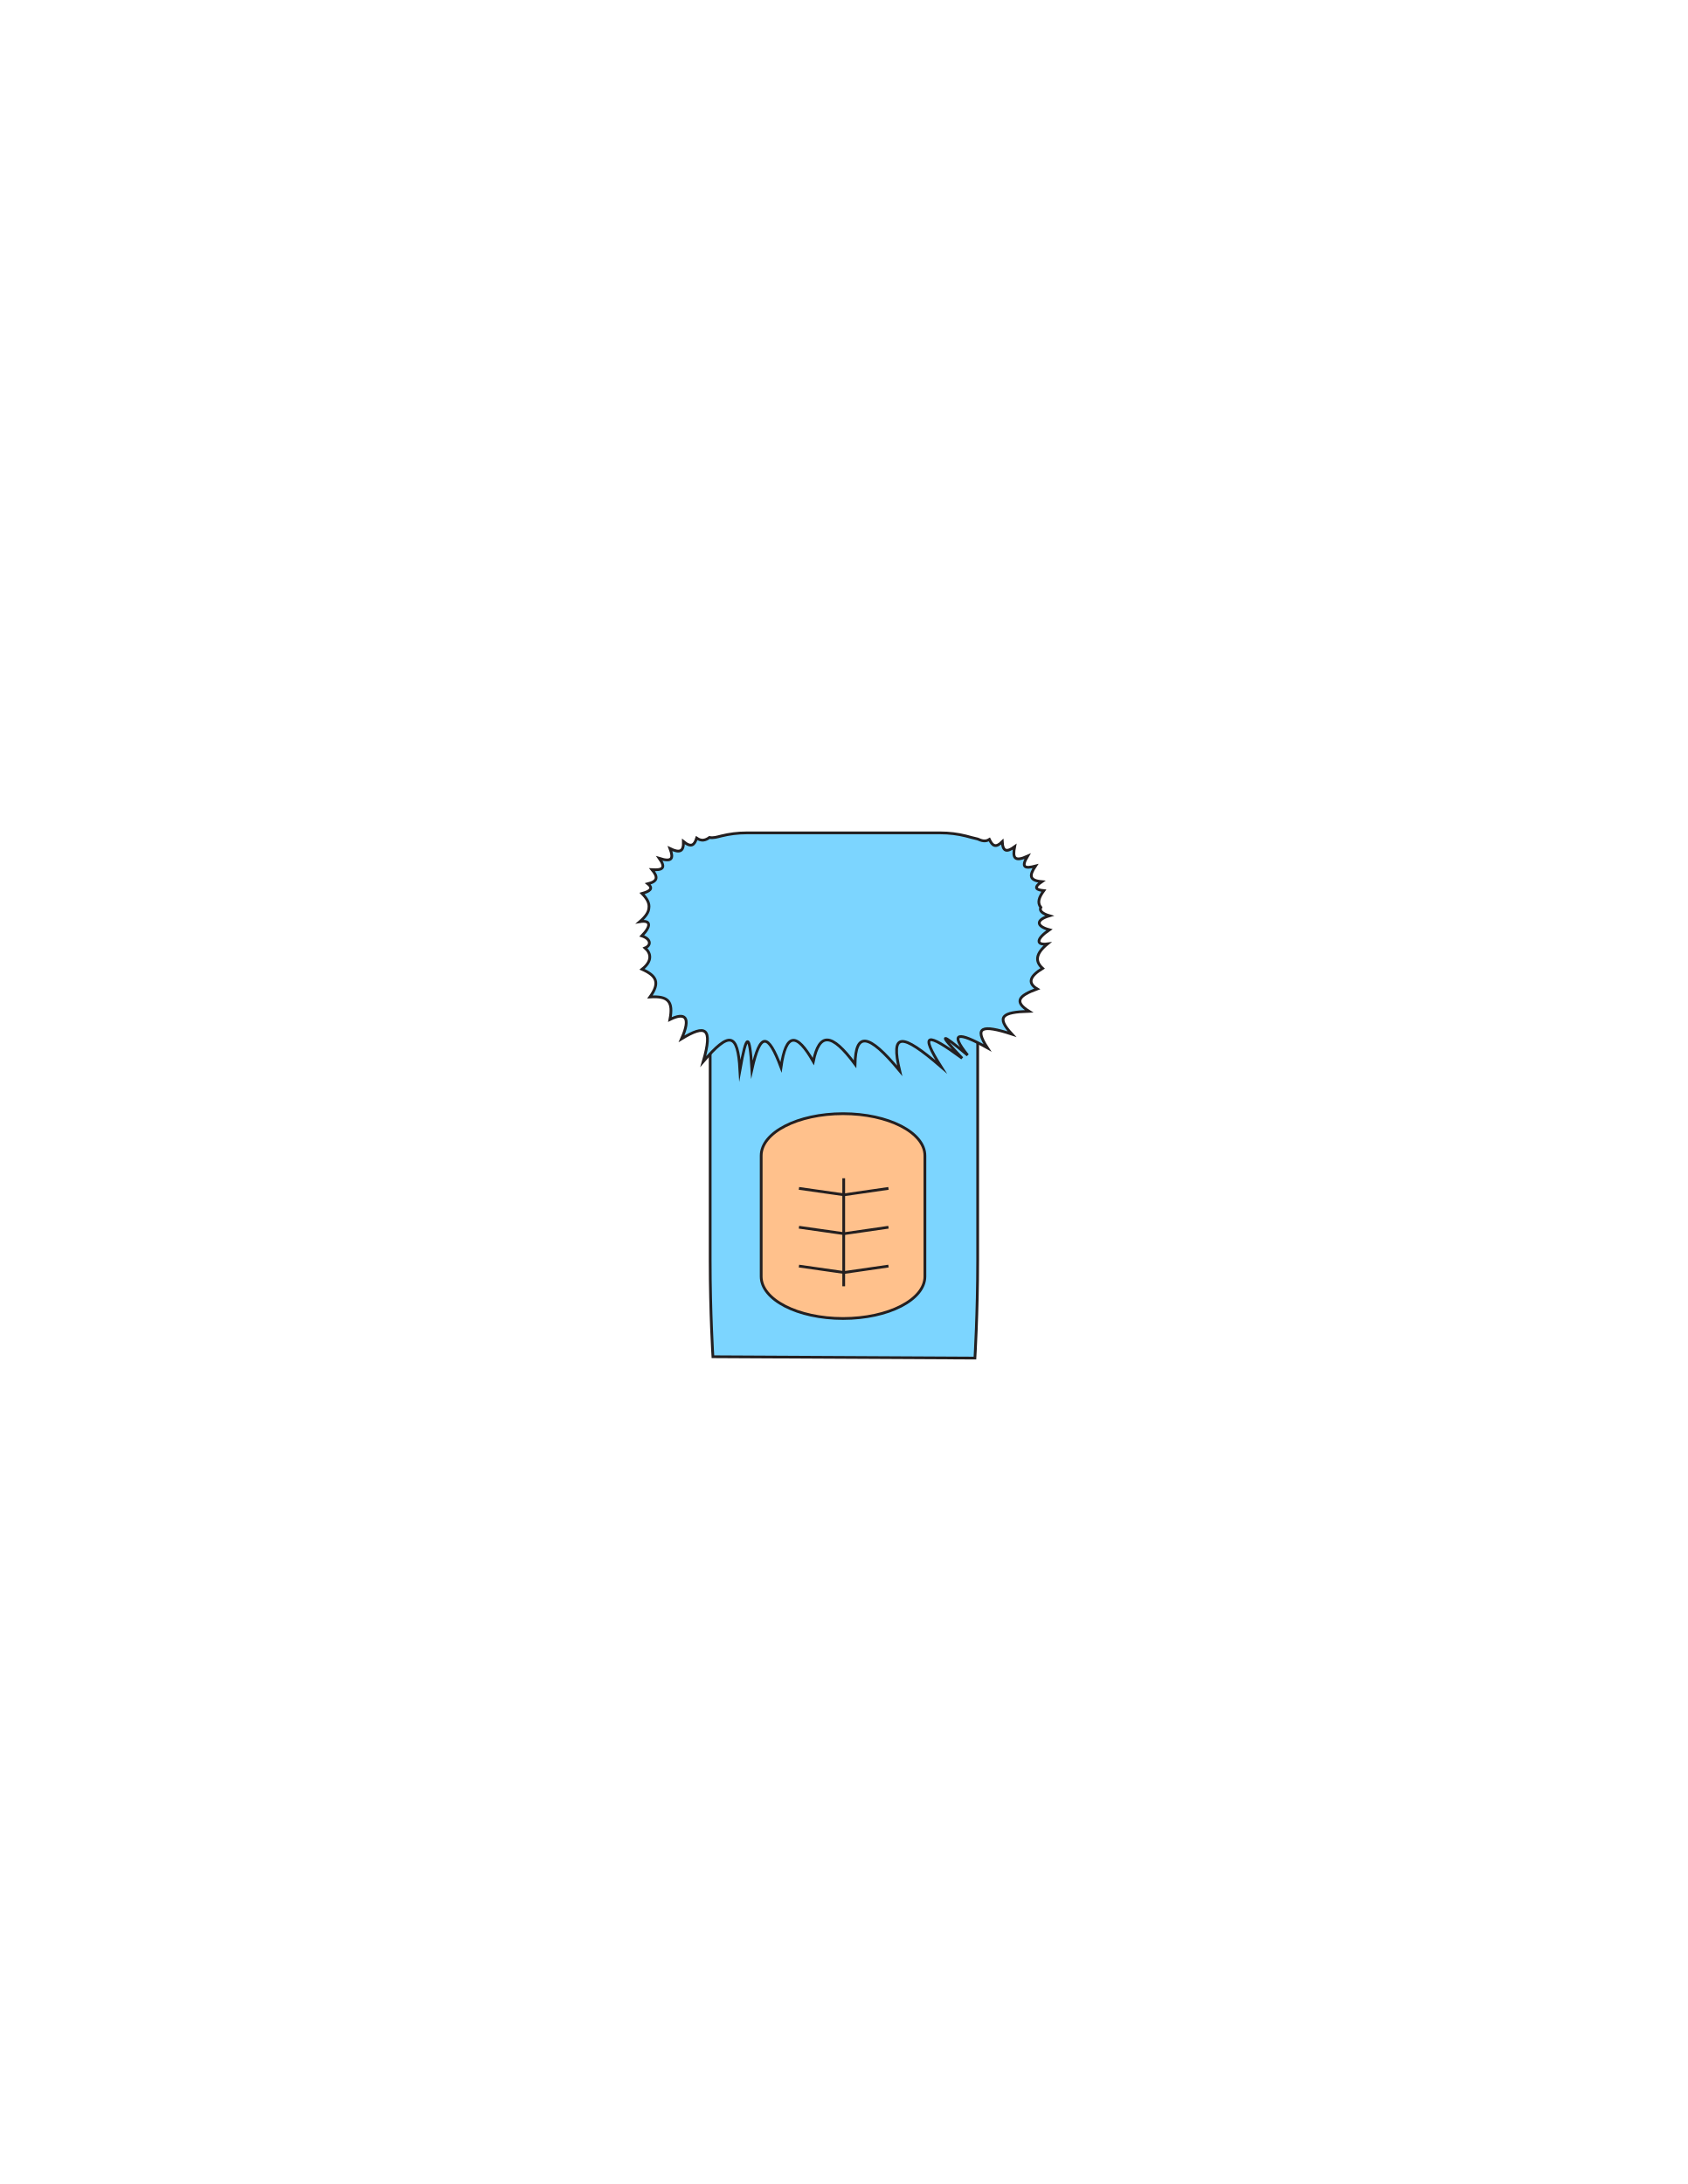
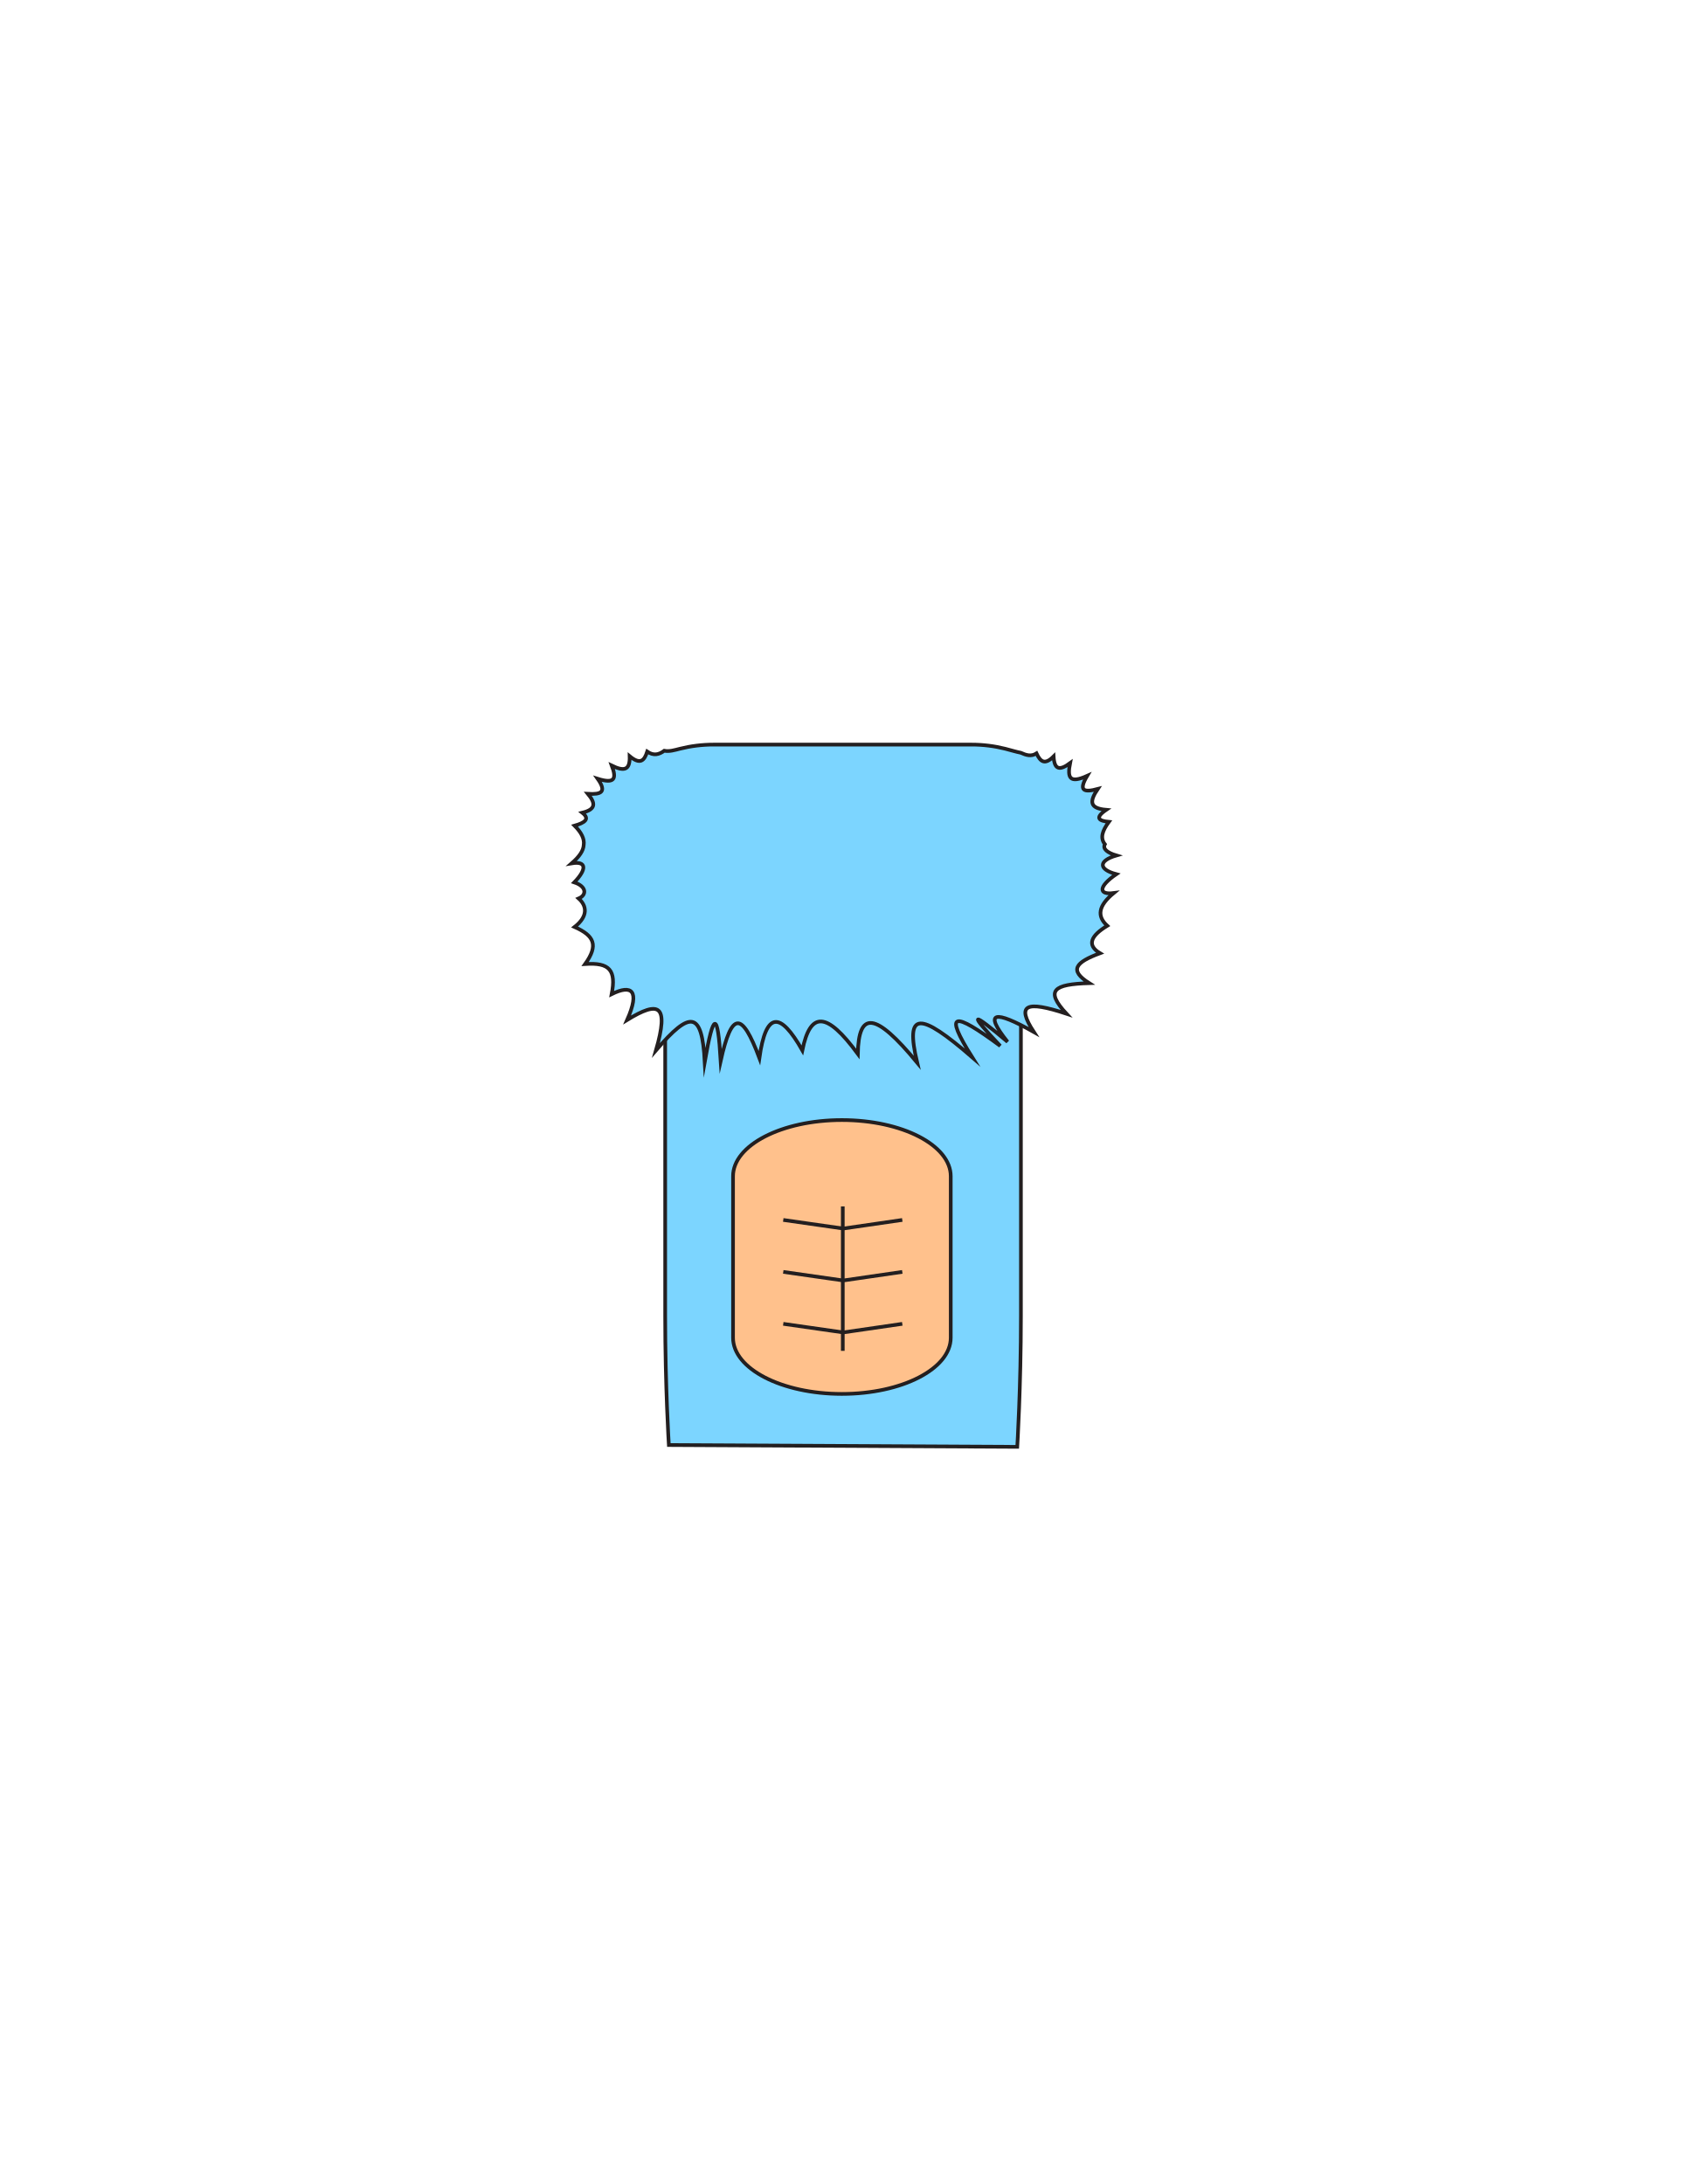
<svg xmlns="http://www.w3.org/2000/svg" version="1.1" id="Layer_1" x="0px" y="0px" width="612px" height="792px" viewBox="0 0 612 792" enable-background="new 0 0 612 792" xml:space="preserve">
-   <path id="body_frame" fill-opacity="0" fill="#BBBCBE" d="M382.5,492.5h-151c0,0,0-89.416,0-145.889c0-4.344,0-8.493-0.089-12.386  c0.089-3.904,0.089-7.552,0.089-10.894c0-13.366,0-21.832,0-21.832h151V492.5z" />
-   <path class="primary_color" id="PRIMARY_4_" fill="#7CD5FF" stroke="#231F20" stroke-miterlimit="10" d="M354.5,456.974c0,19.299-1,35.518-1,35.518  l-95-0.491c0,0-1-15.728-1-35.026v-84.447c0-19.299,11.137-34.944,24.866-34.944h47.267c13.737,0,24.867,15.645,24.867,34.944  V456.974z" />
-   <path class="primary_color" id="PRIMARY_3_" fill="#7CD5FF" stroke="#231F20" stroke-miterlimit="10" d="M379.805,342.289  c-4.213,3.456-4.643,6.265-1.762,8.876c-4.492,2.723-5.672,5.249-1.974,7.451c-6.7,2.466-8.521,4.608-2.954,8.112  c-9.739,0.298-12.091,1.957-6.196,8.297c-11.017-3.606-13.788-2.53-8.889,4.964c-10.753-6.027-13.834-5.635-7.168,2.66  c-9.849-8.294-10.947-8.294-1.994,1.105c-12.798-9.4-15.544-9.4-7.627,3.103c-14.508-12.503-18.353-12.503-15.027,1.435  c-11.563-13.938-15.958-13.938-16.188-2.381c-8.557-11.557-12.95-11.557-15.129-0.965c-6.061-10.591-9.905-10.591-11.714,2.093  c-4.782-12.685-7.528-12.685-10.543,0.74c-0.83-13.425-1.927-13.425-4.354,0.259c-0.756-13.684-3.839-14.076-13.302-3.079  c3.607-12.464,0.836-13.54-7.859-8.25c3.572-8.025,1.221-9.684-4.218-7.001c1.268-6.484-0.553-8.627-7.233-8.166  c3.68-5.13,2.5-7.655-2.872-10.05c3.762-2.94,3.332-5.749,1.099-7.73c2.233-0.919,2.233-3.245-1.191-4.368  c3.425-3.529,3.425-5.855-0.713-5.16c2.069-1.797,3.211-3.399,3.29-5.009c0.229-1.647-0.605-3.304-2.488-5.212  c2.688-0.759,4.328-1.77,2.098-3.511c3.761-0.918,3.652-2.567,1.524-5.124c3.629,0.222,5.237-0.463,2.662-4.088  c4.69,1.464,5.195-0.012,3.86-3.562c3.421,1.65,5.001,1.225,4.869-2.557c2.841,2.336,3.97,1.315,4.797-1.247  c1.734,1.194,3.167,0.848,4.636-0.226c1.389,0.275,2.813-0.177,4.277-0.543c2.928-0.733,6.011-1.125,9.194-1.125h70.302  c3.183,0,6.264,0.392,9.19,1.125c1.463,0.366,2.888,0.819,4.258,1.089c1.429,0.643,2.803,1.104,4.279,0.168  c1.084,2.303,2.271,3.209,4.666,0.82c0.201,3.611,1.608,3.926,4.493,1.819c-0.798,4.008-0.12,5.593,4.666,3.448  c-2.482,4.14-0.856,4.549,2.877,3.562c-2.233,3.321-2.357,5.246,2.313,5.655c-3.331,2.269-1.866,3.022,0.727,3.26  c-1.787,2.429-2.446,4.343-1.091,6.077c-0.673,1.246,0.669,2.312,3.137,3.04c-4.937,1.445-4.937,3.771-0.021,5.077  C375.592,340.518,375.592,342.844,379.805,342.289z" />
-   <path class="secondary_color" id="SECONDARY_14_" fill="#FFC18C" stroke="#231F20" stroke-miterlimit="10" d="M335.363,462.896  c0,8.418-13.289,15.242-29.681,15.242l0,0c-16.394,0-29.683-6.824-29.683-15.242v-43.794c0-8.419,13.289-15.241,29.683-15.241l0,0  c16.392,0,29.681,6.822,29.681,15.241V462.896z" />
-   <line fill="none" stroke="#231F20" stroke-miterlimit="10" x1="305.925" y1="427.283" x2="305.925" y2="466.457" />
-   <polyline fill="none" stroke="#231F20" stroke-miterlimit="10" points="289.696,430.953 306.053,433.283 322.151,430.953 " />
-   <polyline fill="none" stroke="#231F20" stroke-miterlimit="10" points="289.696,445.04 306.052,447.371 322.151,445.04 " />
-   <polyline fill="none" stroke="#231F20" stroke-miterlimit="10" points="289.696,459.126 306.053,461.457 322.151,459.126 " />
+   <path id="body_frame" fill-opacity="0" fill="#BBBCBE" d="M407.413,524.691H206.616c0,0,0-119.557,0-195.065  c0-5.808,0-11.356-0.119-16.561c0.119-5.22,0.119-10.098,0.119-14.566c0-17.872,0-29.19,0-29.19h200.797V524.691z" />
+   <path id="PRIMARY_4_" fill="#7CD5FF" stroke="#231F20" stroke-width="1.333" stroke-miterlimit="10" d="M370.18,477.19  c0,25.804-1.33,47.489-1.33,47.489l-126.329-0.656c0,0-1.33-21.029-1.33-46.833V364.276c0-25.804,14.81-46.723,33.067-46.723h62.854  c18.268,0,33.068,20.918,33.068,46.723V477.19z" />
+   <path id="PRIMARY_3_" fill="#7CD5FF" stroke="#231F20" stroke-width="1.333" stroke-miterlimit="10" d="M403.829,323.846  c-5.603,4.621-6.174,8.376-2.343,11.869c-5.974,3.641-7.542,7.018-2.624,9.962c-8.91,3.297-11.332,6.162-3.929,10.846  c-12.951,0.398-16.078,2.616-8.239,11.095c-14.65-4.822-18.336-3.383-11.82,6.637c-14.299-8.058-18.396-7.534-9.532,3.557  c-13.097-11.091-14.558-11.091-2.651,1.478c-17.019-12.569-20.67-12.569-10.143,4.149c-19.292-16.718-24.404-16.718-19.982,1.919  c-15.377-18.637-21.221-18.637-21.527-3.184c-11.379-15.453-17.221-15.453-20.118-1.291c-8.06-14.162-13.172-14.162-15.577,2.799  c-6.359-16.96-10.01-16.96-14.021,0.99c-1.103-17.95-2.563-17.95-5.79,0.347c-1.006-18.297-5.105-18.821-17.688-4.117  c4.797-16.666,1.112-18.104-10.451-11.03c4.75-10.731,1.624-12.949-5.608-9.361c1.686-8.67-0.735-11.535-9.618-10.918  c4.894-6.859,3.324-10.236-3.819-13.438c5.003-3.931,4.431-7.687,1.461-10.335c2.97-1.229,2.97-4.339-1.584-5.841  c4.554-4.718,4.554-7.829-0.949-6.899c2.751-2.403,4.271-4.545,4.375-6.697c0.305-2.203-0.805-4.418-3.309-6.97  c3.575-1.014,5.755-2.367,2.79-4.695c5.001-1.228,4.856-3.433,2.026-6.851c4.826,0.296,6.965-0.62,3.54-5.466  c6.237,1.958,6.909-0.016,5.133-4.763c4.55,2.206,6.651,1.638,6.475-3.419c3.778,3.124,5.279,1.758,6.378-1.667  c2.307,1.597,4.211,1.134,6.165-0.302c1.847,0.368,3.742-0.237,5.688-0.727c3.893-0.981,7.993-1.505,12.226-1.505h93.486  c4.232,0,8.33,0.524,12.222,1.505c1.945,0.489,3.84,1.095,5.662,1.457c1.899,0.859,3.727,1.475,5.69,0.225  c1.441,3.079,3.021,4.291,6.205,1.097c0.268,4.828,2.139,5.25,5.975,2.433c-1.061,5.359-0.16,7.479,6.205,4.61  c-3.302,5.535-1.14,6.083,3.825,4.763c-2.97,4.44-3.135,7.014,3.075,7.562c-4.43,3.034-2.481,4.041,0.966,4.359  c-2.376,3.248-3.253,5.808-1.45,8.125c-0.895,1.667,0.89,3.092,4.171,4.065c-6.564,1.933-6.564,5.043-0.027,6.789  C398.227,321.479,398.227,324.589,403.829,323.846z" />
+   <path id="SECONDARY_14_" fill="#FFC18C" stroke="#231F20" stroke-width="1.333" stroke-miterlimit="10" d="M344.731,485.109  c0,11.256-17.671,20.38-39.469,20.38l0,0c-21.8,0-39.471-9.124-39.471-20.38v-58.557c0-11.257,17.671-20.379,39.471-20.379l0,0  c21.798,0,39.469,9.122,39.469,20.379V485.109z" />
+   <line fill="none" stroke="#231F20" stroke-width="1.333" stroke-miterlimit="10" x1="305.585" y1="437.491" x2="305.585" y2="489.87" />
+   <polyline fill="none" stroke="#231F20" stroke-width="1.333" stroke-miterlimit="10" points="284.004,442.398 305.755,445.514   327.163,442.398 " />
+   <polyline fill="none" stroke="#231F20" stroke-width="1.333" stroke-miterlimit="10" points="284.004,461.233 305.754,464.351   327.163,461.233 " />
+   <polyline fill="none" stroke="#231F20" stroke-width="1.333" stroke-miterlimit="10" points="284.004,480.068 305.755,483.185   327.163,480.068 " />
</svg>
